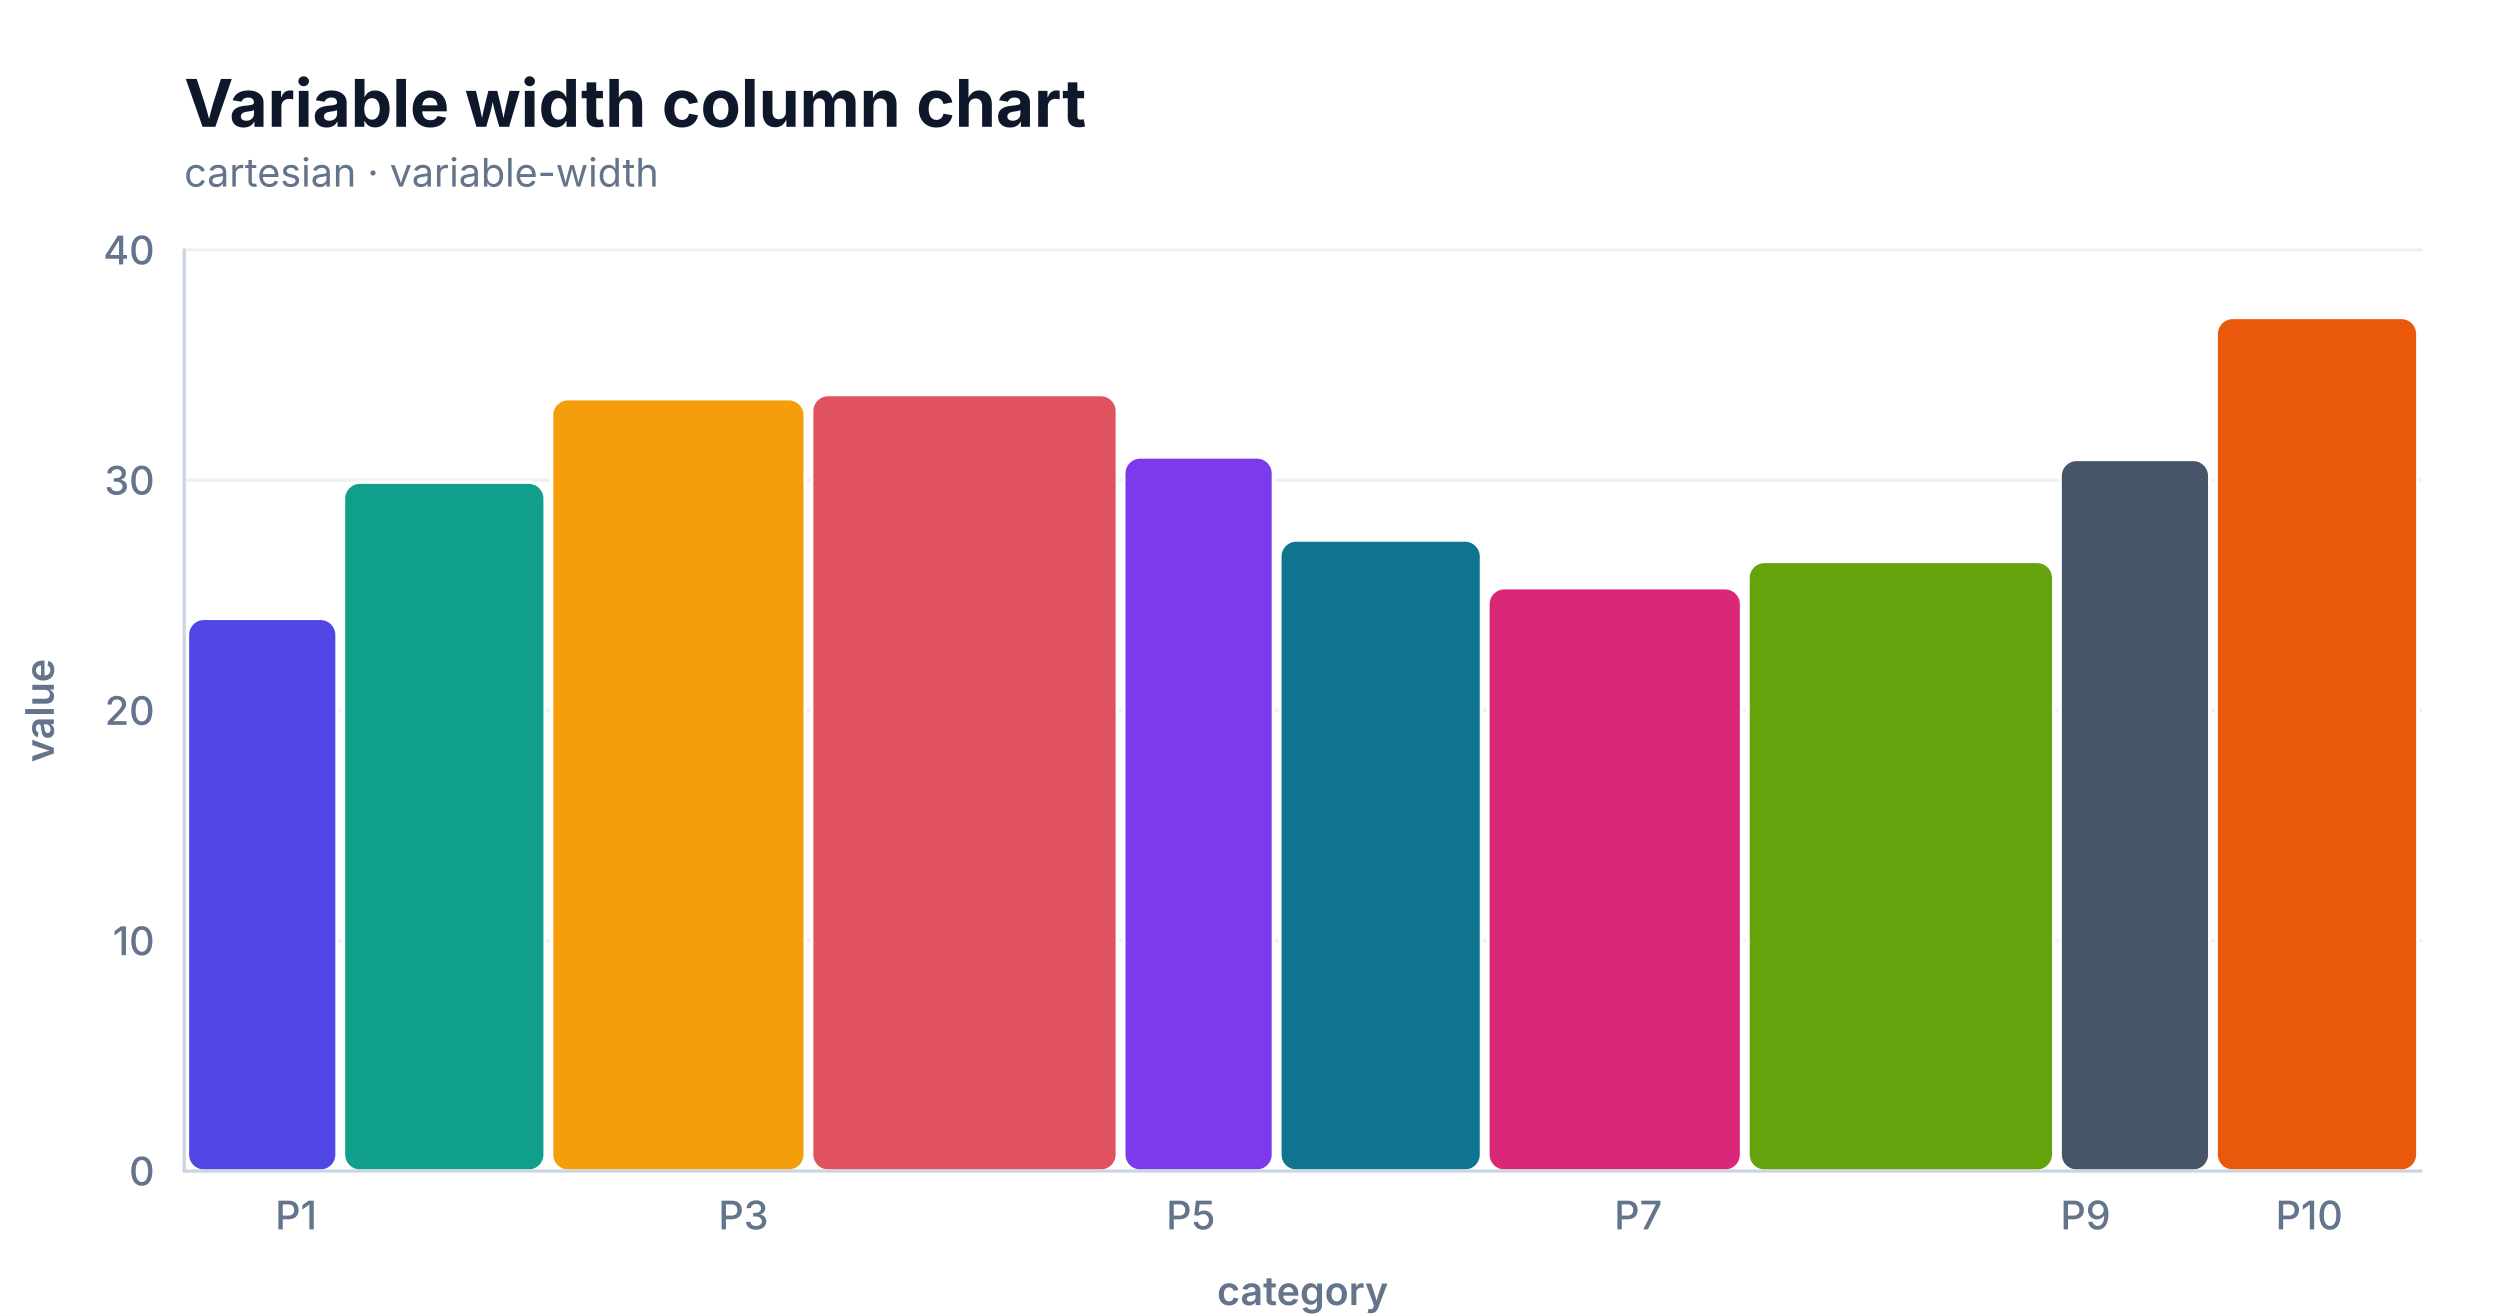
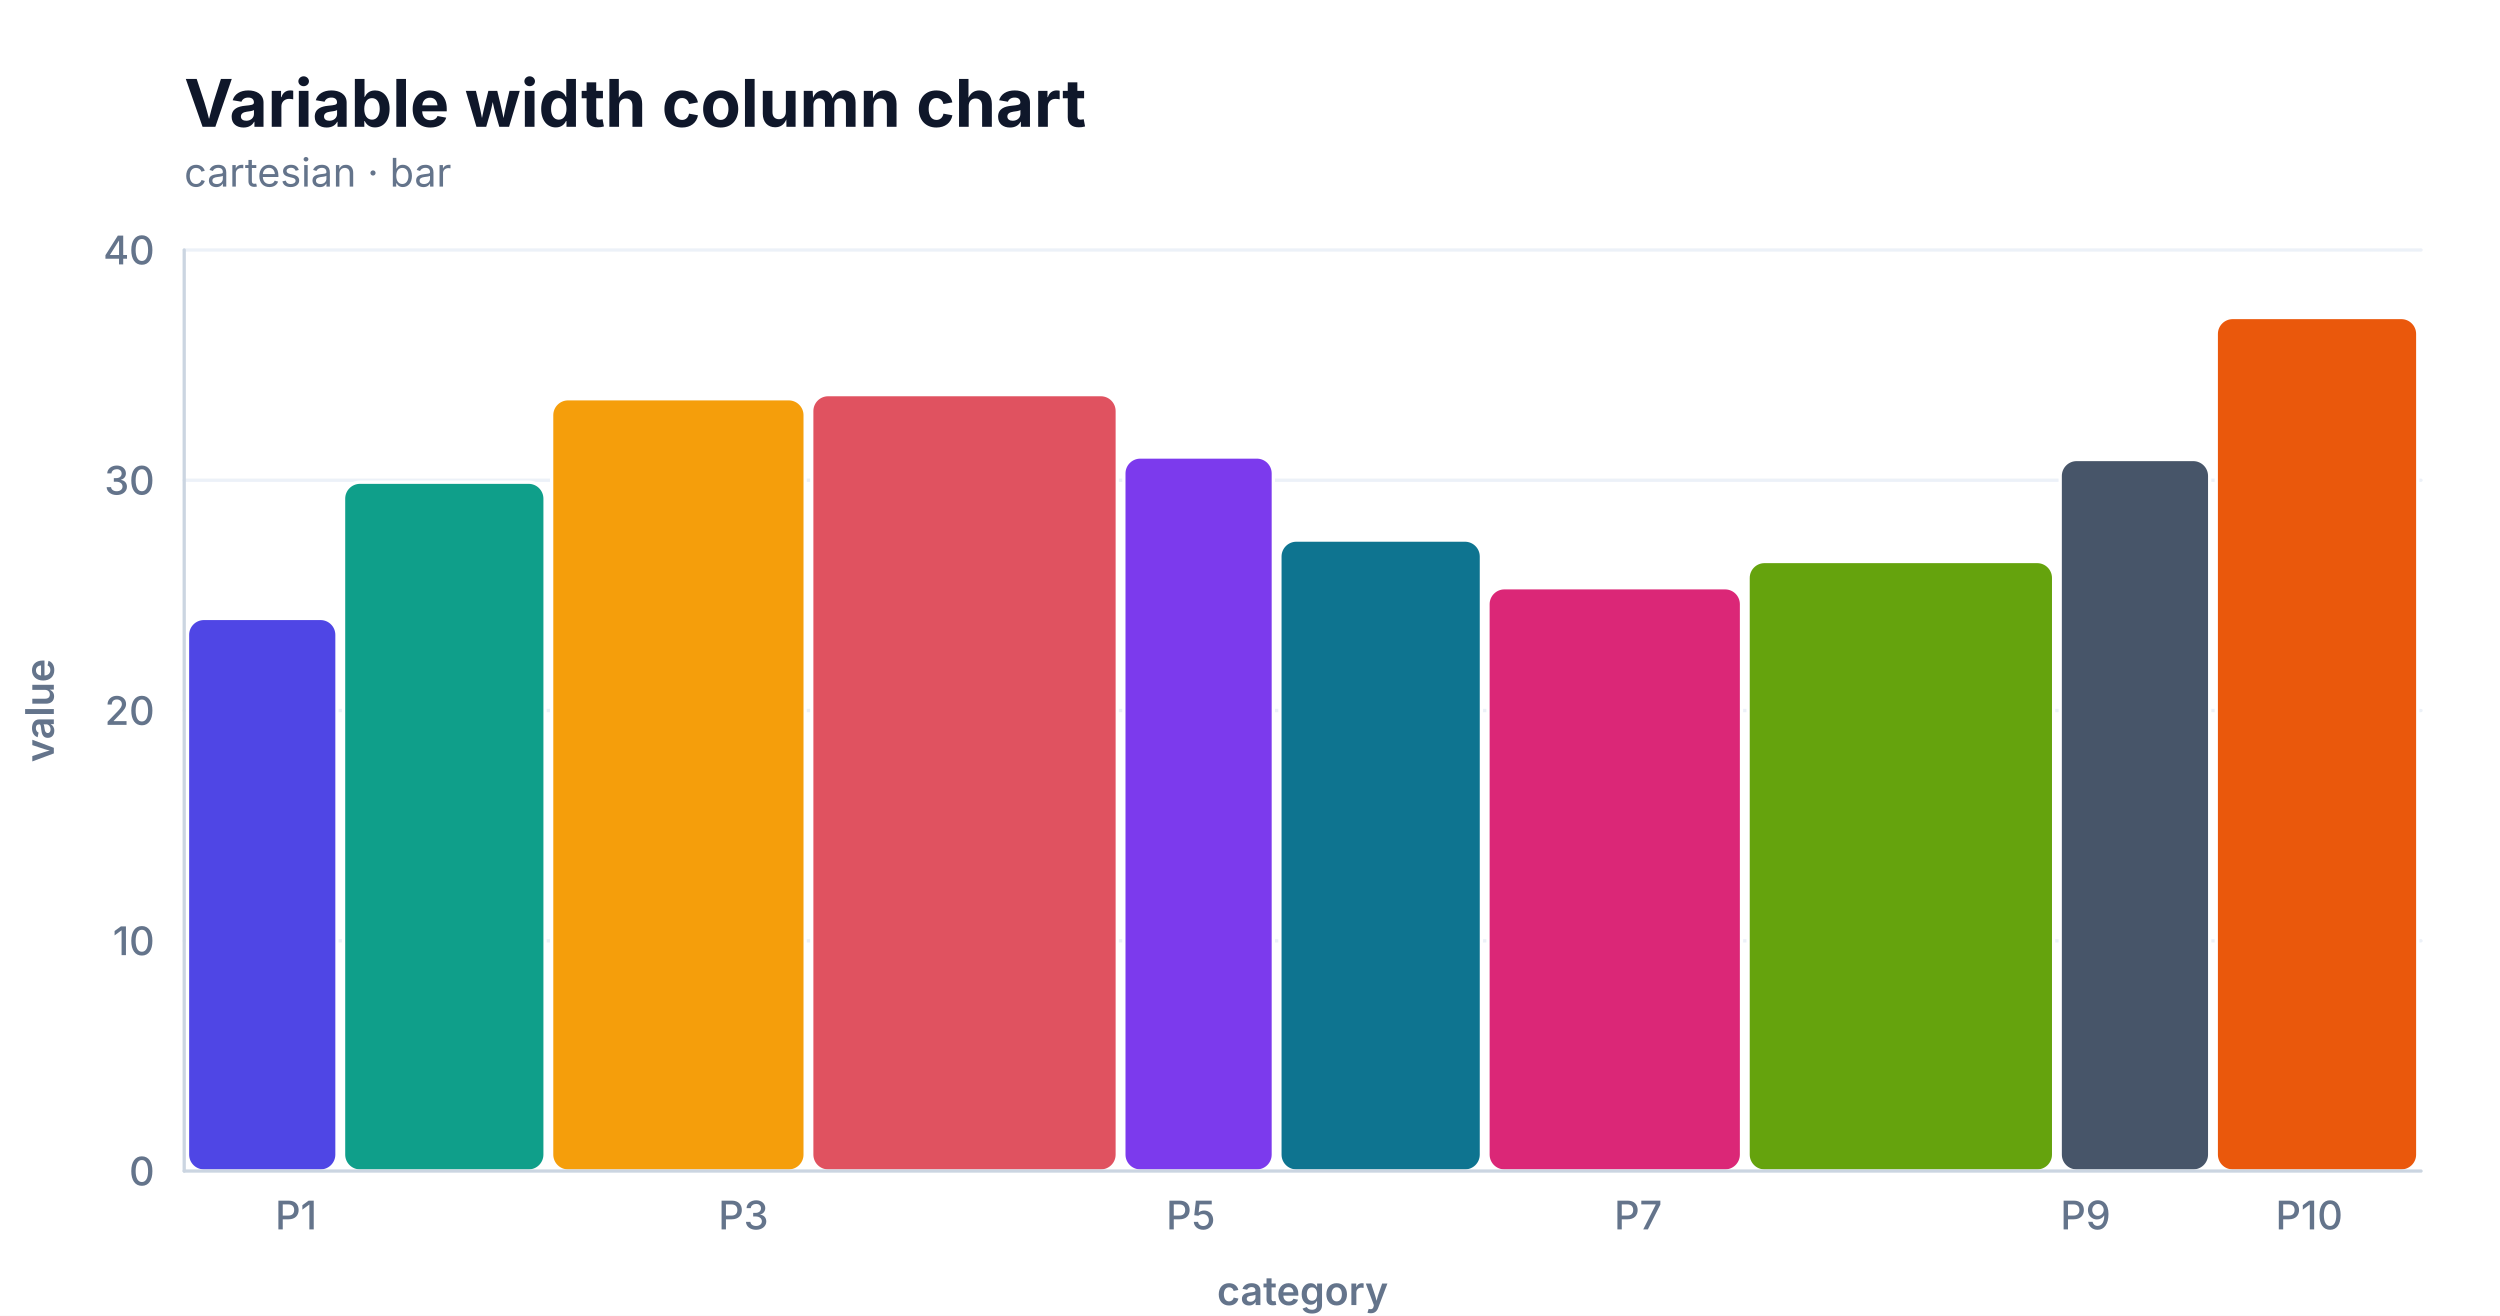
<svg xmlns="http://www.w3.org/2000/svg" width="760" height="400" viewBox="0 0 760 400" role="img" aria-labelledby="title description">
  <defs>
    <clipPath id="clip-1">
      <rect x="56" y="76" width="680" height="280" />
    </clipPath>
  </defs>
  <rect width="100%" height="100%" fill="#ffffff" />
  <g data-scene-node="scene:root">
    <line data-scene-node="axis-y:grid:1" opacity="0.82" x1="56" y1="286" x2="736" y2="286" fill="none" stroke="#e8eef6" stroke-width="1" stroke-linecap="round" />
    <line data-scene-node="axis-y:grid:2" opacity="0.82" x1="56" y1="216" x2="736" y2="216" fill="none" stroke="#e8eef6" stroke-width="1" stroke-linecap="round" />
    <line data-scene-node="axis-y:grid:3" opacity="0.82" x1="56" y1="146" x2="736" y2="146" fill="none" stroke="#e8eef6" stroke-width="1" stroke-linecap="round" />
    <line data-scene-node="axis-y:grid:4" opacity="0.82" x1="56" y1="76" x2="736" y2="76" fill="none" stroke="#e8eef6" stroke-width="1" stroke-linecap="round" />
    <g data-scene-node="layer-0:group" clip-path="url(#clip-1)">
      <rect data-scene-node="layer-0:variwide:0" x="57" y="188" width="45.442" height="168" rx="5" fill="#4f46e5" stroke="#ffffff" stroke-width="1" />
      <rect data-scene-node="layer-0:variwide:1" x="104.442" y="146.59" width="61.256" height="209.41" rx="5" fill="#0f9f8a" stroke="#ffffff" stroke-width="1" />
      <rect data-scene-node="layer-0:variwide:2" x="167.698" y="121.219" width="77.07" height="234.781" rx="5" fill="#f59e0b" stroke="#ffffff" stroke-width="1" />
      <rect data-scene-node="layer-0:variwide:3" x="246.767" y="119.962" width="92.884" height="236.038" rx="5" fill="#e05260" stroke="#ffffff" stroke-width="1" />
      <rect data-scene-node="layer-0:variwide:4" x="341.651" y="138.928" width="45.442" height="217.072" rx="5" fill="#7c3aed" stroke="#ffffff" stroke-width="1" />
      <rect data-scene-node="layer-0:variwide:5" x="389.093" y="164.184" width="61.256" height="191.816" rx="5" fill="#0e7490" stroke="#ffffff" stroke-width="1" />
      <rect data-scene-node="layer-0:variwide:6" x="452.349" y="178.676" width="77.07" height="177.324" rx="5" fill="#db2777" stroke="#ffffff" stroke-width="1" />
      <rect data-scene-node="layer-0:variwide:7" x="531.419" y="170.694" width="92.884" height="185.306" rx="5" fill="#65a30d" stroke="#ffffff" stroke-width="1" />
      <rect data-scene-node="layer-0:variwide:8" x="626.302" y="139.682" width="45.442" height="216.318" rx="5" fill="#475569" stroke="#ffffff" stroke-width="1" />
      <rect data-scene-node="layer-0:variwide:9" x="673.744" y="96.518" width="61.256" height="259.482" rx="5" fill="#ea580c" stroke="#ffffff" stroke-width="1" />
      <text data-scene-node="layer-0:variwide-label:0" x="79.721" y="370" fill="#64748b" font-family="Inter, ui-sans-serif, system-ui, -apple-system, BlinkMacSystemFont, &quot;Segoe UI&quot;, sans-serif" font-size="9" font-weight="600" text-anchor="middle" dominant-baseline="central">P1</text>
      <text data-scene-node="layer-0:variwide-label:1" x="135.07" y="370" fill="#64748b" font-family="Inter, ui-sans-serif, system-ui, -apple-system, BlinkMacSystemFont, &quot;Segoe UI&quot;, sans-serif" font-size="9" font-weight="600" text-anchor="middle" dominant-baseline="central">P2</text>
      <text data-scene-node="layer-0:variwide-label:2" x="206.233" y="370" fill="#64748b" font-family="Inter, ui-sans-serif, system-ui, -apple-system, BlinkMacSystemFont, &quot;Segoe UI&quot;, sans-serif" font-size="9" font-weight="600" text-anchor="middle" dominant-baseline="central">P3</text>
      <text data-scene-node="layer-0:variwide-label:3" x="293.209" y="370" fill="#64748b" font-family="Inter, ui-sans-serif, system-ui, -apple-system, BlinkMacSystemFont, &quot;Segoe UI&quot;, sans-serif" font-size="9" font-weight="600" text-anchor="middle" dominant-baseline="central">P4</text>
      <text data-scene-node="layer-0:variwide-label:4" x="364.372" y="370" fill="#64748b" font-family="Inter, ui-sans-serif, system-ui, -apple-system, BlinkMacSystemFont, &quot;Segoe UI&quot;, sans-serif" font-size="9" font-weight="600" text-anchor="middle" dominant-baseline="central">P5</text>
      <text data-scene-node="layer-0:variwide-label:5" x="419.721" y="370" fill="#64748b" font-family="Inter, ui-sans-serif, system-ui, -apple-system, BlinkMacSystemFont, &quot;Segoe UI&quot;, sans-serif" font-size="9" font-weight="600" text-anchor="middle" dominant-baseline="central">P6</text>
      <text data-scene-node="layer-0:variwide-label:6" x="490.884" y="370" fill="#64748b" font-family="Inter, ui-sans-serif, system-ui, -apple-system, BlinkMacSystemFont, &quot;Segoe UI&quot;, sans-serif" font-size="9" font-weight="600" text-anchor="middle" dominant-baseline="central">P7</text>
      <text data-scene-node="layer-0:variwide-label:7" x="577.86" y="370" fill="#64748b" font-family="Inter, ui-sans-serif, system-ui, -apple-system, BlinkMacSystemFont, &quot;Segoe UI&quot;, sans-serif" font-size="9" font-weight="600" text-anchor="middle" dominant-baseline="central">P8</text>
      <text data-scene-node="layer-0:variwide-label:8" x="649.023" y="370" fill="#64748b" font-family="Inter, ui-sans-serif, system-ui, -apple-system, BlinkMacSystemFont, &quot;Segoe UI&quot;, sans-serif" font-size="9" font-weight="600" text-anchor="middle" dominant-baseline="central">P9</text>
      <text data-scene-node="layer-0:variwide-label:9" x="704.372" y="370" fill="#64748b" font-family="Inter, ui-sans-serif, system-ui, -apple-system, BlinkMacSystemFont, &quot;Segoe UI&quot;, sans-serif" font-size="9" font-weight="600" text-anchor="middle" dominant-baseline="central">P10</text>
    </g>
    <line data-scene-node="axis-x:line" x1="56" y1="356" x2="736" y2="356" fill="none" stroke="#cbd5e1" stroke-width="1" stroke-linecap="round" />
    <line data-scene-node="axis-y:line" x1="56" y1="76" x2="56" y2="356" fill="none" stroke="#cbd5e1" stroke-width="1" stroke-linecap="round" />
    <text data-scene-node="axis-x:label:0" x="90" y="365" fill="#64748b" font-family="Inter, ui-sans-serif, system-ui, -apple-system, BlinkMacSystemFont, &quot;Segoe UI&quot;, sans-serif" font-size="12" font-weight="500" text-anchor="middle" dominant-baseline="text-before-edge">P1</text>
    <text data-scene-node="axis-x:label:1" x="226" y="365" fill="#64748b" font-family="Inter, ui-sans-serif, system-ui, -apple-system, BlinkMacSystemFont, &quot;Segoe UI&quot;, sans-serif" font-size="12" font-weight="500" text-anchor="middle" dominant-baseline="text-before-edge">P3</text>
    <text data-scene-node="axis-x:label:2" x="362" y="365" fill="#64748b" font-family="Inter, ui-sans-serif, system-ui, -apple-system, BlinkMacSystemFont, &quot;Segoe UI&quot;, sans-serif" font-size="12" font-weight="500" text-anchor="middle" dominant-baseline="text-before-edge">P5</text>
    <text data-scene-node="axis-x:label:3" x="498" y="365" fill="#64748b" font-family="Inter, ui-sans-serif, system-ui, -apple-system, BlinkMacSystemFont, &quot;Segoe UI&quot;, sans-serif" font-size="12" font-weight="500" text-anchor="middle" dominant-baseline="text-before-edge">P7</text>
    <text data-scene-node="axis-x:label:4" x="634" y="365" fill="#64748b" font-family="Inter, ui-sans-serif, system-ui, -apple-system, BlinkMacSystemFont, &quot;Segoe UI&quot;, sans-serif" font-size="12" font-weight="500" text-anchor="middle" dominant-baseline="text-before-edge">P9</text>
    <text data-scene-node="axis-x:label:5" x="702" y="365" fill="#64748b" font-family="Inter, ui-sans-serif, system-ui, -apple-system, BlinkMacSystemFont, &quot;Segoe UI&quot;, sans-serif" font-size="12" font-weight="500" text-anchor="middle" dominant-baseline="text-before-edge">P10</text>
    <text data-scene-node="axis-x:title" x="396" y="388" fill="#64748b" font-family="Inter, ui-sans-serif, system-ui, -apple-system, BlinkMacSystemFont, &quot;Segoe UI&quot;, sans-serif" font-size="12" font-weight="600" text-anchor="middle" dominant-baseline="text-before-edge">category</text>
    <text data-scene-node="axis-y:label:0" x="47" y="356" fill="#64748b" font-family="Inter, ui-sans-serif, system-ui, -apple-system, BlinkMacSystemFont, &quot;Segoe UI&quot;, sans-serif" font-size="12" font-weight="500" text-anchor="end" dominant-baseline="central">0</text>
    <text data-scene-node="axis-y:label:1" x="47" y="286" fill="#64748b" font-family="Inter, ui-sans-serif, system-ui, -apple-system, BlinkMacSystemFont, &quot;Segoe UI&quot;, sans-serif" font-size="12" font-weight="500" text-anchor="end" dominant-baseline="central">10</text>
    <text data-scene-node="axis-y:label:2" x="47" y="216" fill="#64748b" font-family="Inter, ui-sans-serif, system-ui, -apple-system, BlinkMacSystemFont, &quot;Segoe UI&quot;, sans-serif" font-size="12" font-weight="500" text-anchor="end" dominant-baseline="central">20</text>
    <text data-scene-node="axis-y:label:3" x="47" y="146" fill="#64748b" font-family="Inter, ui-sans-serif, system-ui, -apple-system, BlinkMacSystemFont, &quot;Segoe UI&quot;, sans-serif" font-size="12" font-weight="500" text-anchor="end" dominant-baseline="central">30</text>
    <text data-scene-node="axis-y:label:4" x="47" y="76" fill="#64748b" font-family="Inter, ui-sans-serif, system-ui, -apple-system, BlinkMacSystemFont, &quot;Segoe UI&quot;, sans-serif" font-size="12" font-weight="500" text-anchor="end" dominant-baseline="central">40</text>
    <text data-scene-node="axis-y:title" x="12" y="216" fill="#64748b" font-family="Inter, ui-sans-serif, system-ui, -apple-system, BlinkMacSystemFont, &quot;Segoe UI&quot;, sans-serif" font-size="12" font-weight="600" text-anchor="middle" dominant-baseline="central" transform="rotate(-90 12 216)">value</text>
    <text data-scene-node="chart:title" x="56" y="24" fill="#0f172a" font-family="Inter, ui-sans-serif, system-ui, -apple-system, BlinkMacSystemFont, &quot;Segoe UI&quot;, sans-serif" font-size="20" font-weight="700" text-anchor="start" dominant-baseline="text-before-edge">Variable width column chart</text>
-     <text data-scene-node="chart:subtitle" x="56" y="48" fill="#64748b" font-family="Inter, ui-sans-serif, system-ui, -apple-system, BlinkMacSystemFont, &quot;Segoe UI&quot;, sans-serif" font-size="12" font-weight="400" text-anchor="start" dominant-baseline="text-before-edge">cartesian · variable-width</text>
+     <text data-scene-node="chart:subtitle" x="56" y="48" fill="#64748b" font-family="Inter, ui-sans-serif, system-ui, -apple-system, BlinkMacSystemFont, &quot;Segoe UI&quot;, sans-serif" font-size="12" font-weight="400" text-anchor="start" dominant-baseline="text-before-edge">cartesian · bar</text>
  </g>
</svg>
